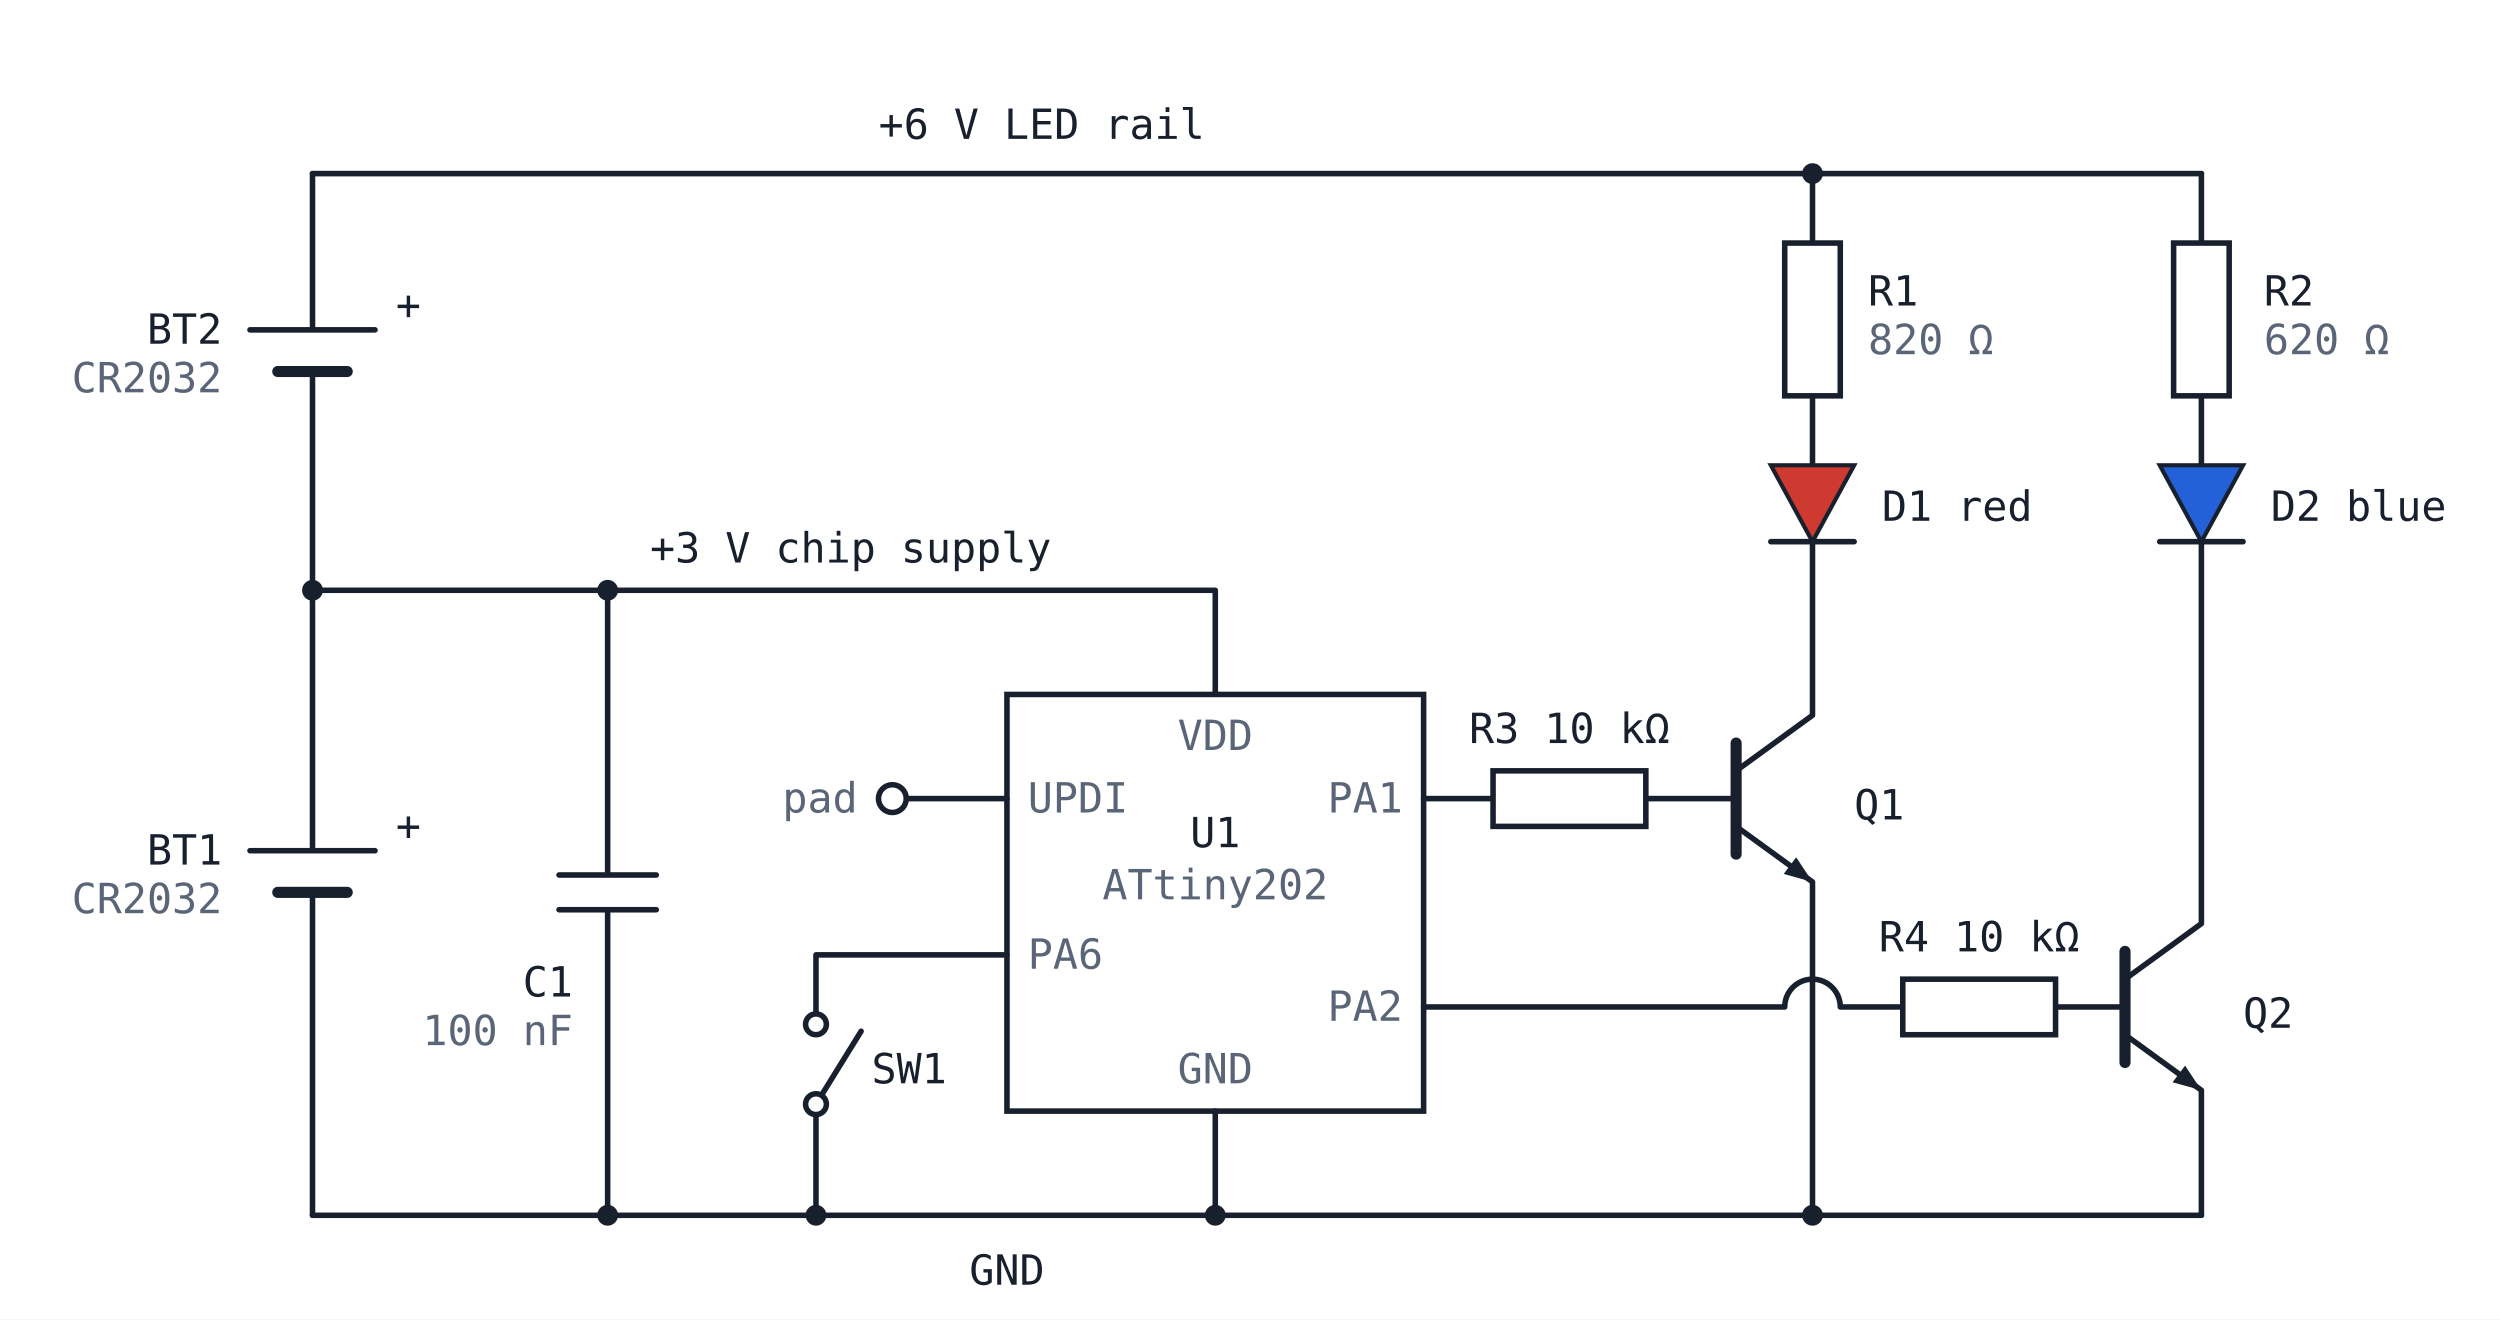
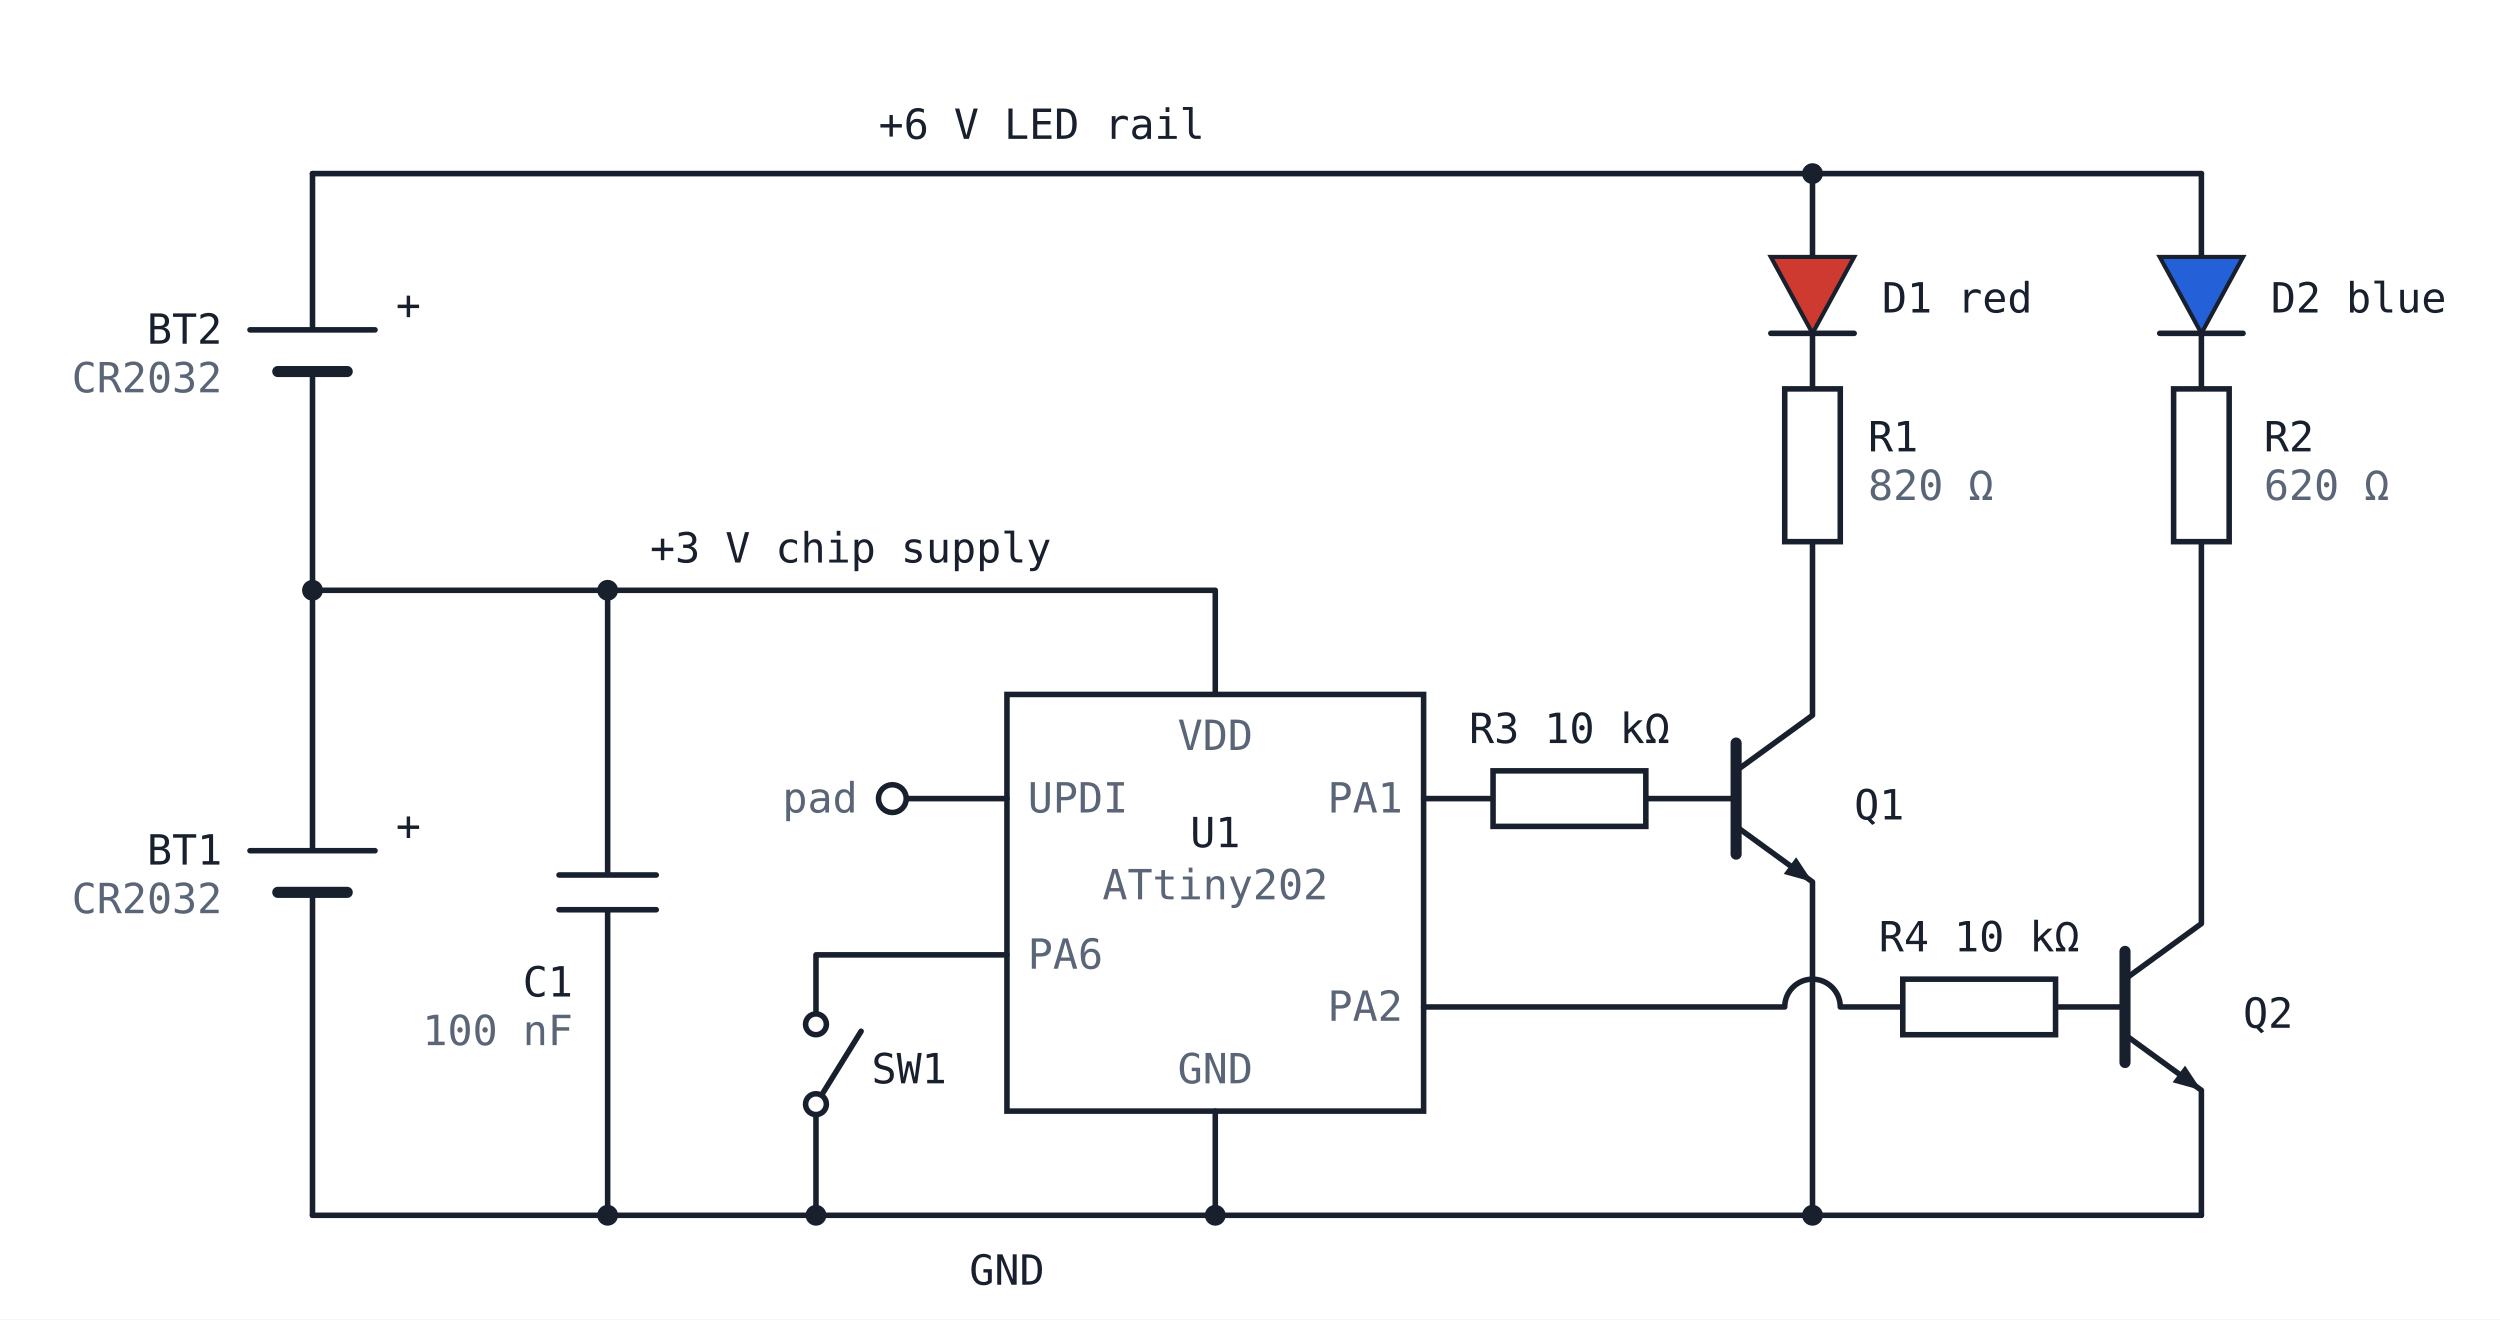
<svg xmlns="http://www.w3.org/2000/svg" viewBox="0 0 720 380" width="720" height="380">
  <style>
  .w { stroke: #18202e; stroke-width: 1.6; fill: none; stroke-linecap: round; stroke-linejoin: round; }
  .thick { stroke: #18202e; stroke-width: 3.2; fill: none; stroke-linecap: round; }
  .box, .pad { stroke: #18202e; stroke-width: 1.6; fill: #ffffff; }
  .dot { fill: #18202e; }
  text { font-family: ui-monospace, Menlo, Consolas, monospace; font-size: 12px; fill: #18202e; }
  text.m { fill: #5a6577; }
  .red { fill: #cf3a30; stroke: #18202e; stroke-width: 1.2; }
  .blue { fill: #2460d8; stroke: #18202e; stroke-width: 1.2; }
</style>
  <rect width="720" height="380" fill="#ffffff" />
  <path class="w" d="M90,50 H634" />
  <path class="w" d="M90,350 H634" />
  <path class="w" d="M90,170 H350 V200" />
  <path class="w" d="M90,50 V95 M72,95 H108 M90,107 V170" />
  <path class="thick" d="M80,107 H100" />
  <path class="w" d="M90,170 V245 M72,245 H108 M90,257 V350" />
  <path class="thick" d="M80,257 H100" />
  <path class="w" d="M175,170 V252 M161,252 H189 M161,262 H189 M175,262 V350" />
  <rect class="box" x="290" y="200" width="120" height="120" />
  <path class="w" d="M350,320 V350" />
  <path class="w" d="M290,230 H261" />
  <circle class="pad" cx="257" cy="230" r="4" />
  <path class="w" d="M290,275 H235 V292 M235,321 V350 M235,318 L248,297" />
  <circle class="pad" cx="235" cy="295" r="3" />
  <circle class="pad" cx="235" cy="318" r="3" />
-   <path class="w" d="M410,230 H430 M474,230 H500 M500,222 L522,206 V156 M510,156 H534 M522,134 V114 M522,70 V50 M500,238 L522,254 V350" />
+   <path class="w" d="M410,230 H430 M474,230 H500 M500,222 L522,206 V156 M522,112 V96 M510,96 H534 M522,74 V50 M500,238 L522,254 V350" />
  <rect class="box" x="430" y="222" width="44" height="16" />
  <path class="thick" d="M500,214 V246" />
  <polygon class="dot" points="522,254 513.7,251.7 517.3,246.9" />
-   <polygon class="red" points="510,134 534,134 522,156" />
-   <rect class="box" x="514" y="70" width="16" height="44" />
-   <path class="w" d="M410,290 H514 A8,8 0 0 1 530,290 H548 M592,290 H612 M612,282 L634,266 V156 M622,156 H646 M634,134 V114 M634,70 V50 M612,298 L634,314 V350" />
+   <polygon class="red" points="510,74 534,74 522,96" />
+   <rect class="box" x="514" y="112" width="16" height="44" />
+   <path class="w" d="M410,290 H514 A8,8 0 0 1 530,290 H548 M592,290 H612 M612,282 L634,266 V156 M634,112 V96 M622,96 H646 M634,74 V50 M612,298 L634,314 V350" />
  <rect class="box" x="548" y="282" width="44" height="16" />
  <path class="thick" d="M612,274 V306" />
  <polygon class="dot" points="634,314 625.7,311.7 629.3,306.9" />
-   <polygon class="blue" points="622,134 646,134 634,156" />
-   <rect class="box" x="626" y="70" width="16" height="44" />
+   <polygon class="blue" points="622,74 646,74 634,96" />
+   <rect class="box" x="626" y="112" width="16" height="44" />
  <circle class="dot" cx="90" cy="170" r="3" />
  <circle class="dot" cx="175" cy="170" r="3" />
  <circle class="dot" cx="175" cy="350" r="3" />
  <circle class="dot" cx="235" cy="350" r="3" />
  <circle class="dot" cx="350" cy="350" r="3" />
  <circle class="dot" cx="522" cy="50" r="3" />
  <circle class="dot" cx="522" cy="350" r="3" />
  <text x="300" y="40" text-anchor="middle">+6 V  LED rail</text>
  <text x="245" y="162" text-anchor="middle">+3 V  chip supply</text>
  <text x="290" y="370" text-anchor="middle">GND</text>
  <text x="64" y="99" text-anchor="end">BT2</text>
  <text class="m" x="64" y="113" text-anchor="end">CR2032</text>
  <text x="114" y="92">+</text>
  <text x="64" y="249" text-anchor="end">BT1</text>
  <text class="m" x="64" y="263" text-anchor="end">CR2032</text>
  <text x="114" y="242">+</text>
  <text x="165" y="287" text-anchor="end">C1</text>
  <text class="m" x="165" y="301" text-anchor="end">100 nF</text>
  <text x="350" y="244" text-anchor="middle">U1</text>
  <text class="m" x="350" y="259" text-anchor="middle">ATtiny202</text>
  <text class="m" x="350" y="216" text-anchor="middle">VDD</text>
  <text class="m" x="350" y="312" text-anchor="middle">GND</text>
  <text class="m" x="296" y="234">UPDI</text>
  <text class="m" x="296" y="279">PA6</text>
  <text class="m" x="404" y="234" text-anchor="end">PA1</text>
  <text class="m" x="404" y="294" text-anchor="end">PA2</text>
  <text class="m" x="247" y="234" text-anchor="end">pad</text>
  <text x="251" y="312">SW1</text>
  <text x="452" y="214" text-anchor="middle">R3 10 kΩ</text>
  <text x="570" y="274" text-anchor="middle">R4 10 kΩ</text>
  <text x="534" y="236">Q1</text>
  <text x="646" y="296">Q2</text>
-   <text x="538" y="88">R1</text>
-   <text class="m" x="538" y="102">820 Ω</text>
-   <text x="652" y="88">R2</text>
-   <text class="m" x="652" y="102">620 Ω</text>
-   <text x="542" y="150">D1 red</text>
-   <text x="654" y="150">D2 blue</text>
+   <text x="538" y="130">R1</text>
+   <text class="m" x="538" y="144">820 Ω</text>
+   <text x="652" y="130">R2</text>
+   <text class="m" x="652" y="144">620 Ω</text>
+   <text x="542" y="90">D1 red</text>
+   <text x="654" y="90">D2 blue</text>
</svg>
